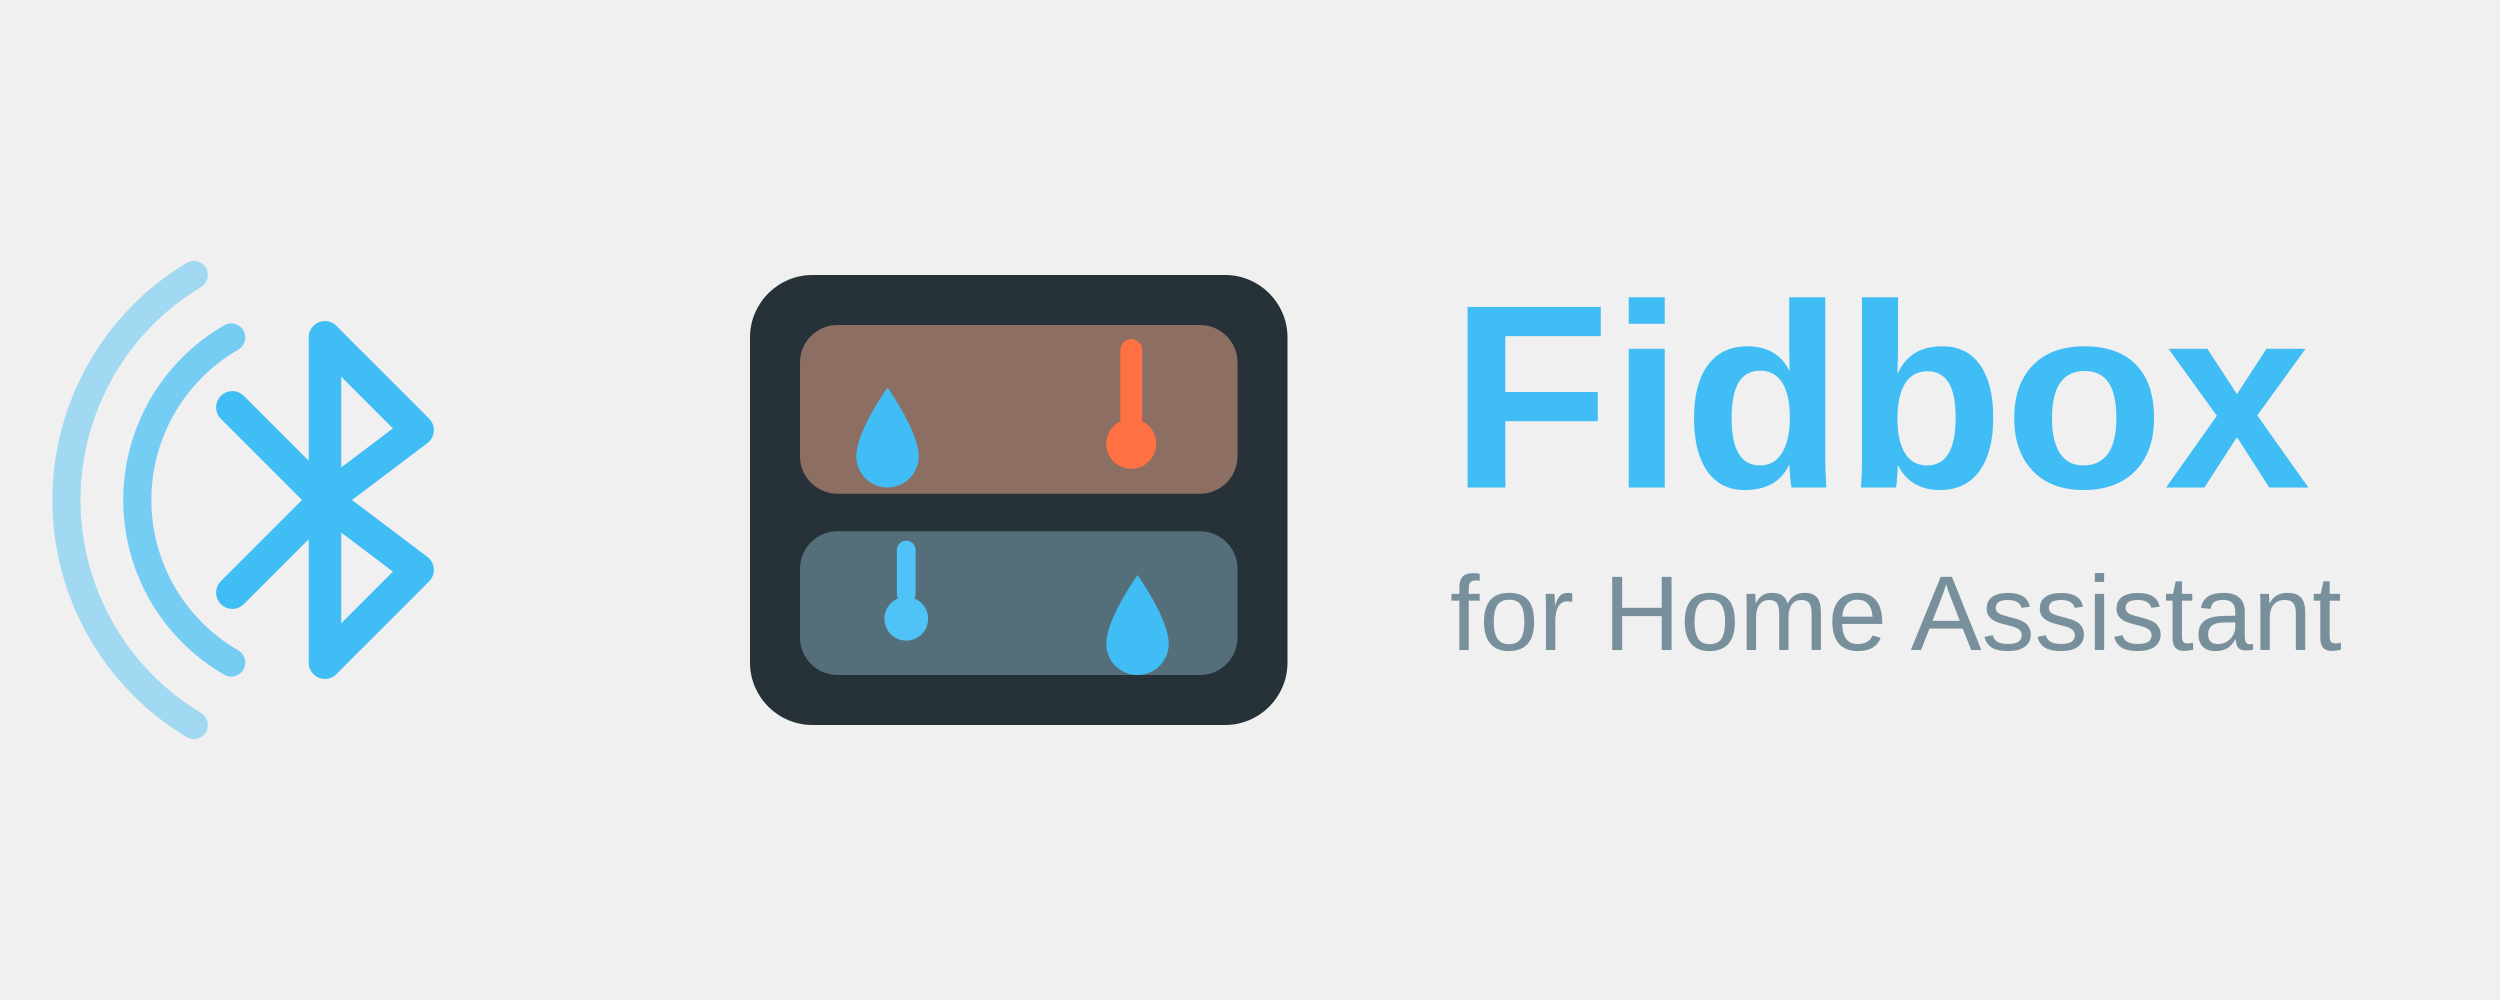
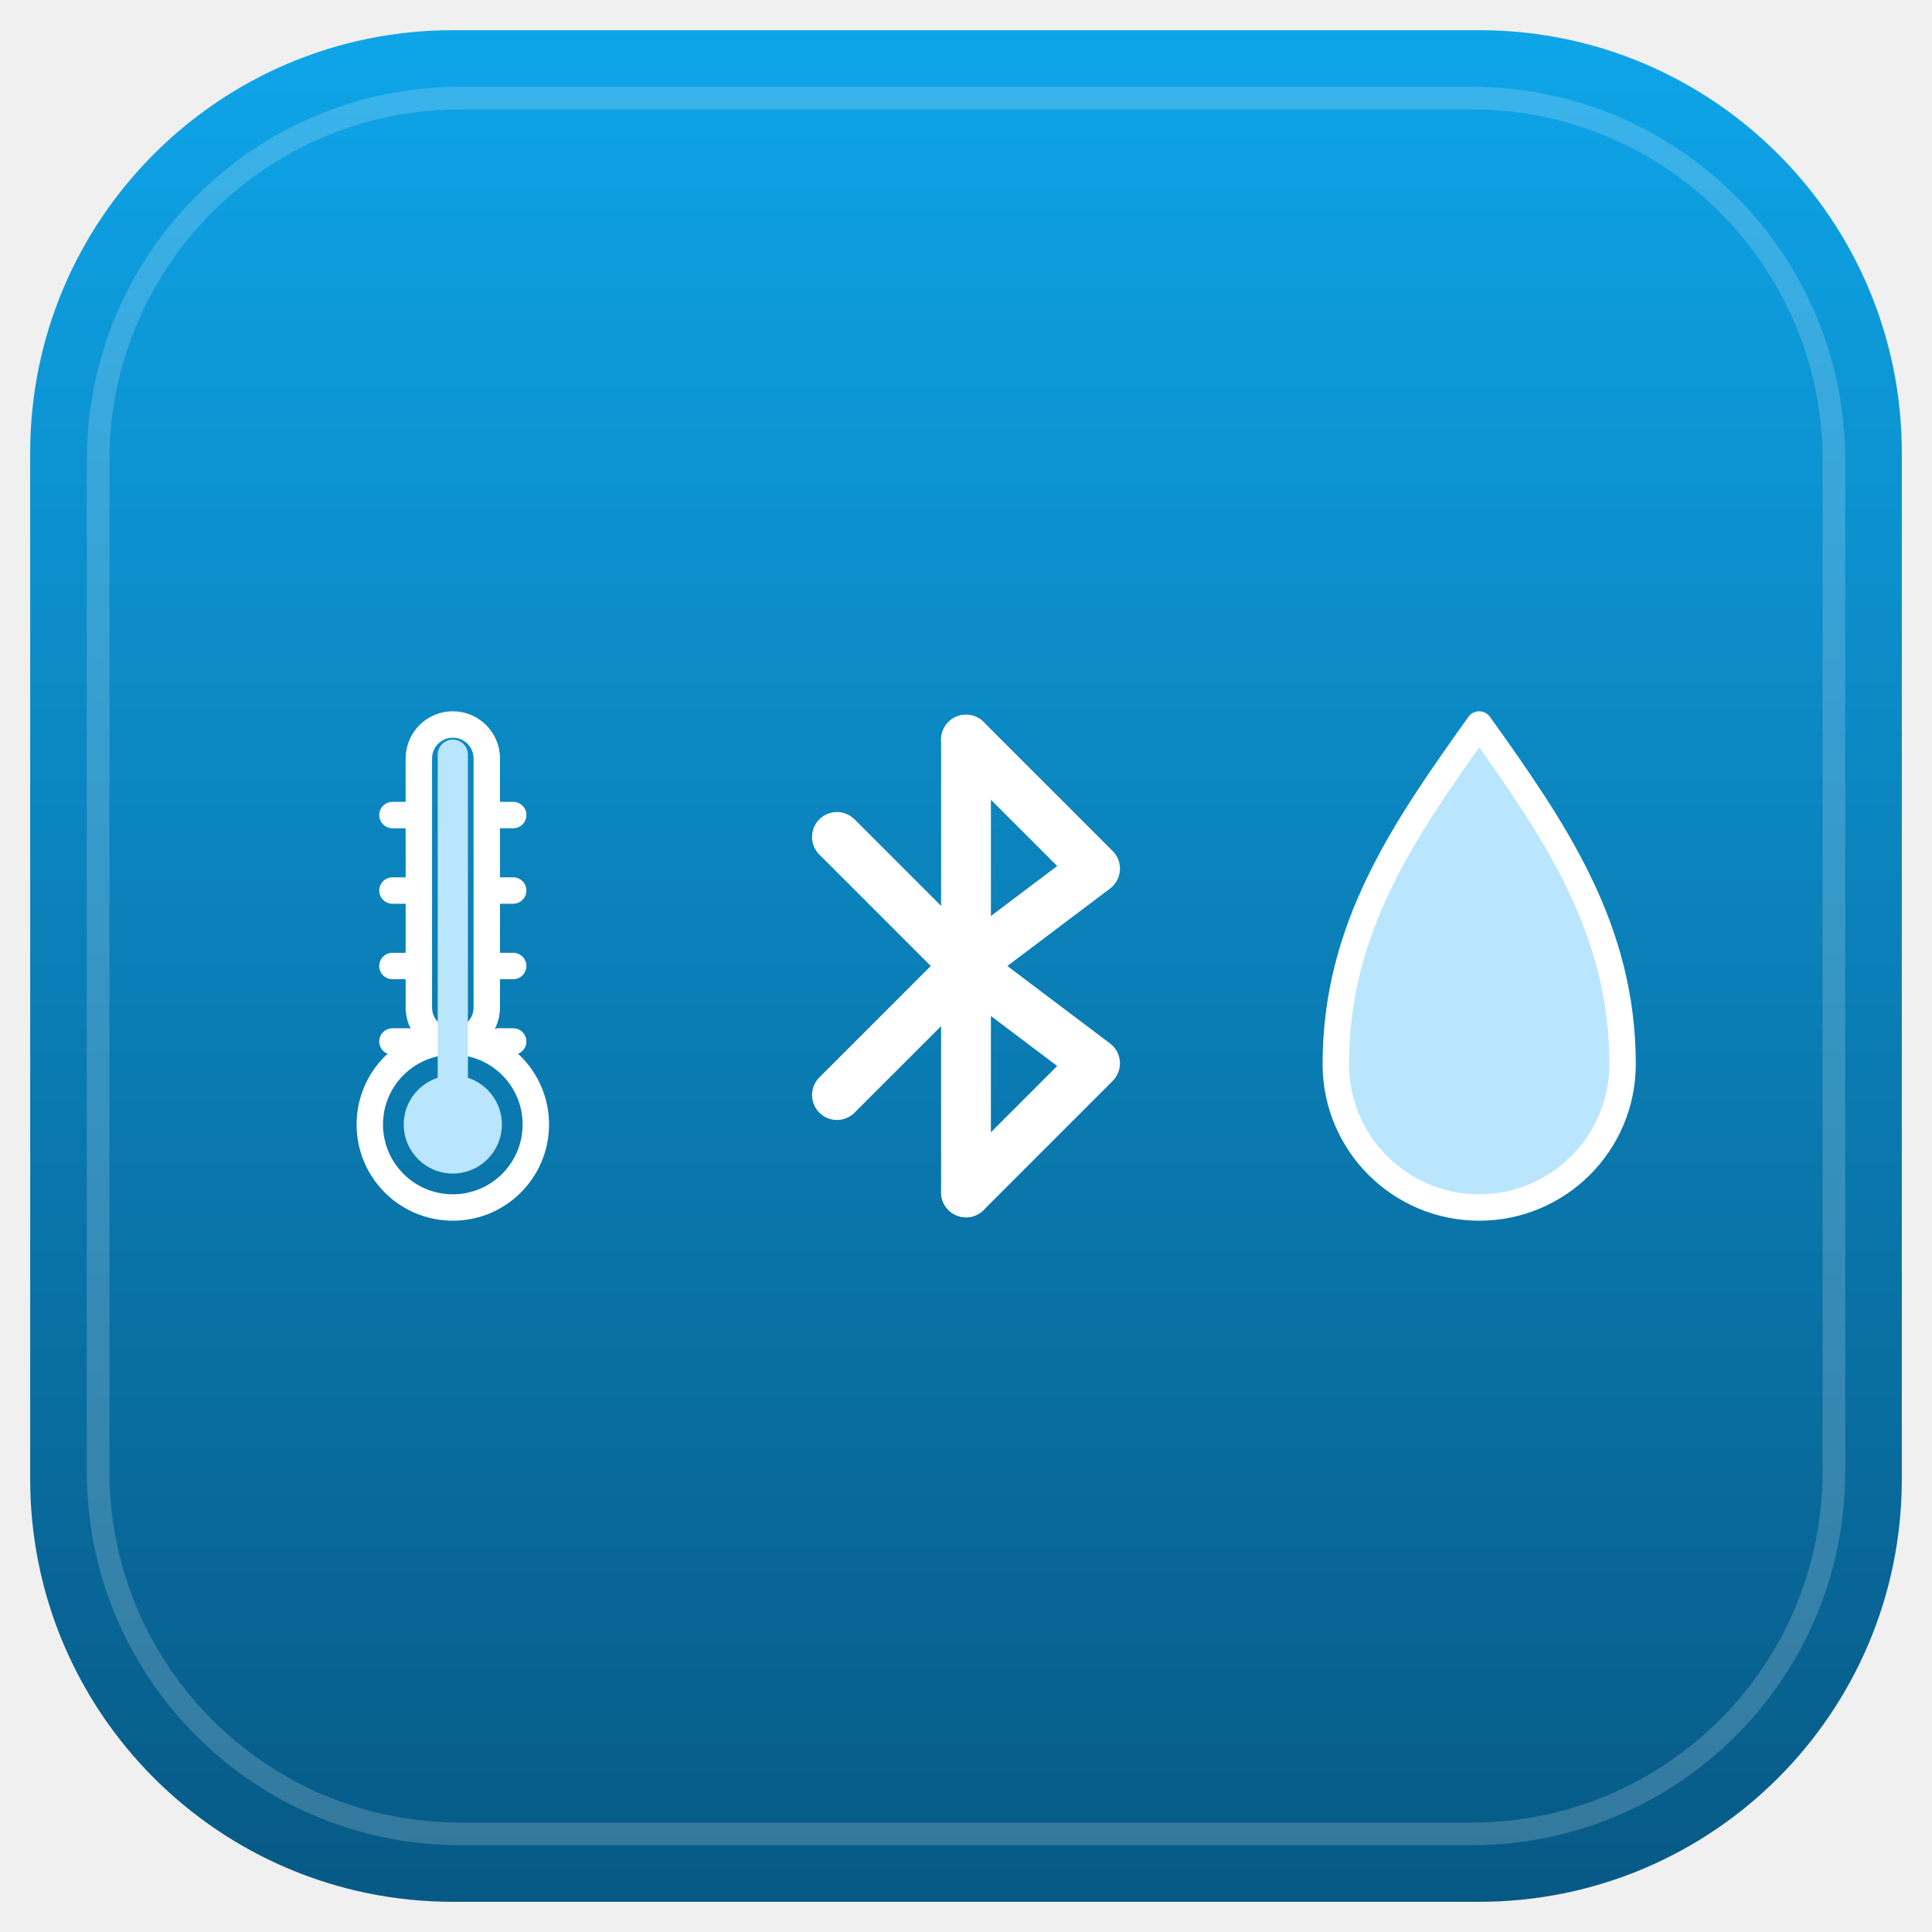
- <svg xmlns="http://www.w3.org/2000/svg" width="400" height="160" viewBox="0 0 400 160">
-   <path d="M 31 44 A 42 42 0 0 0 31 116" fill="none" stroke="#41BDF5" stroke-width="4.5" stroke-linecap="round" opacity="0.45" />
-   <path d="M 37 54 A 30 30 0 0 0 37 106" fill="none" stroke="#41BDF5" stroke-width="4.5" stroke-linecap="round" opacity="0.7" />
-   <g transform="translate(52,80) scale(2.6)" fill="none" stroke="#41BDF5" stroke-width="2" stroke-linecap="round" stroke-linejoin="round">
+ <svg xmlns="http://www.w3.org/2000/svg" viewBox="0 0 512 512" width="512" height="512">
+   <defs>
+     <linearGradient id="bg" x1="0" y1="0" x2="0" y2="1">
+       <stop offset="0" stop-color="#0ea5e9" />
+       <stop offset="1" stop-color="#075985" />
+     </linearGradient>
+   </defs>
+   <rect x="8" y="8" width="496" height="496" rx="112" fill="url(#bg)" />
+   <rect x="26" y="26" width="460" height="460" rx="96" fill="none" stroke="#ffffff" stroke-opacity="0.18" stroke-width="6" />
+   <g transform="translate(120 256)">
+     <g fill="none" stroke="#ffffff" stroke-width="7" stroke-linejoin="round" stroke-linecap="round">
+       <rect x="-9" y="-64" width="18" height="84" rx="9" />
+       <circle cx="0" cy="42" r="22" />
+       <line x1="-16" y1="-40" x2="-12" y2="-40" />
+       <line x1="12" y1="-40" x2="16" y2="-40" />
+       <line x1="-16" y1="-20" x2="-12" y2="-20" />
+       <line x1="12" y1="-20" x2="16" y2="-20" />
+       <line x1="-16" y1="0" x2="-12" y2="0" />
+       <line x1="12" y1="0" x2="16" y2="0" />
+       <line x1="-16" y1="20" x2="-12" y2="20" />
+       <line x1="12" y1="20" x2="16" y2="20" />
+     </g>
+     <path d="M 0 -56 L 0 40" stroke="#bae6fd" stroke-width="8" stroke-linecap="round" />
+     <circle cx="0" cy="42" r="13" fill="#bae6fd" />
+   </g>
+   <g transform="translate(392 256)">
+     <path d="M 0 -64 C 20 -36 38 -10 38 26 A 38 38 0 1 1 -38 26 C -38 -10 -20 -36 0 -64 Z" fill="#bae6fd" stroke="#ffffff" stroke-width="7" stroke-linejoin="round" />
+   </g>
+   <g transform="translate(256 256) scale(6)" fill="none" stroke="#ffffff" stroke-width="2.2" stroke-linejoin="round" stroke-linecap="round">
    <path d="M 0 -10 L 0 10" />
    <path d="M 0 -10 L 5.7 -4.3 L 0 0" />
    <path d="M 0 10 L 5.7 4.3 L 0 0" />
    <path d="M 0 0 L -5.7 -5.7" />
    <path d="M 0 0 L -5.7 5.7" />
  </g>
-   <g transform="translate(120,44)">
-     <rect x="0" y="0" width="86" height="72" rx="10" fill="#263238" />
-     <rect x="8" y="8" width="70" height="27" rx="6" fill="#8D6E63" />
-     <rect x="8" y="41" width="70" height="23" rx="6" fill="#546E7A" />
-     <path d="M 22 18 C 22 18 17 25 17 29 A 5 5 0 0 0 27 29 C 27 25 22 18 22 18 Z" fill="#41BDF5" />
-     <path d="M 62 48 C 62 48 57 55 57 59 A 5 5 0 0 0 67 59 C 67 55 62 48 62 48 Z" fill="#41BDF5" />
-     <g transform="translate(56,12)">
-       <circle cx="5" cy="15" r="4" fill="#FF7043" />
-       <path d="M 5 0 L 5 11" stroke="#FF7043" stroke-width="3.5" stroke-linecap="round" />
-     </g>
-     <g transform="translate(20,44)">
-       <circle cx="5" cy="11" r="3.5" fill="#4FC3F7" />
-       <path d="M 5 0 L 5 7" stroke="#4FC3F7" stroke-width="3" stroke-linecap="round" />
-     </g>
-   </g>
-   <text x="232" y="78" font-family="'Segoe UI', Arial, sans-serif" font-size="42" font-weight="700" fill="#41BDF5">Fidbox</text>
-   <text x="232" y="104" font-family="'Segoe UI', Arial, sans-serif" font-size="17" fill="#78909C">for Home Assistant</text>
</svg>
